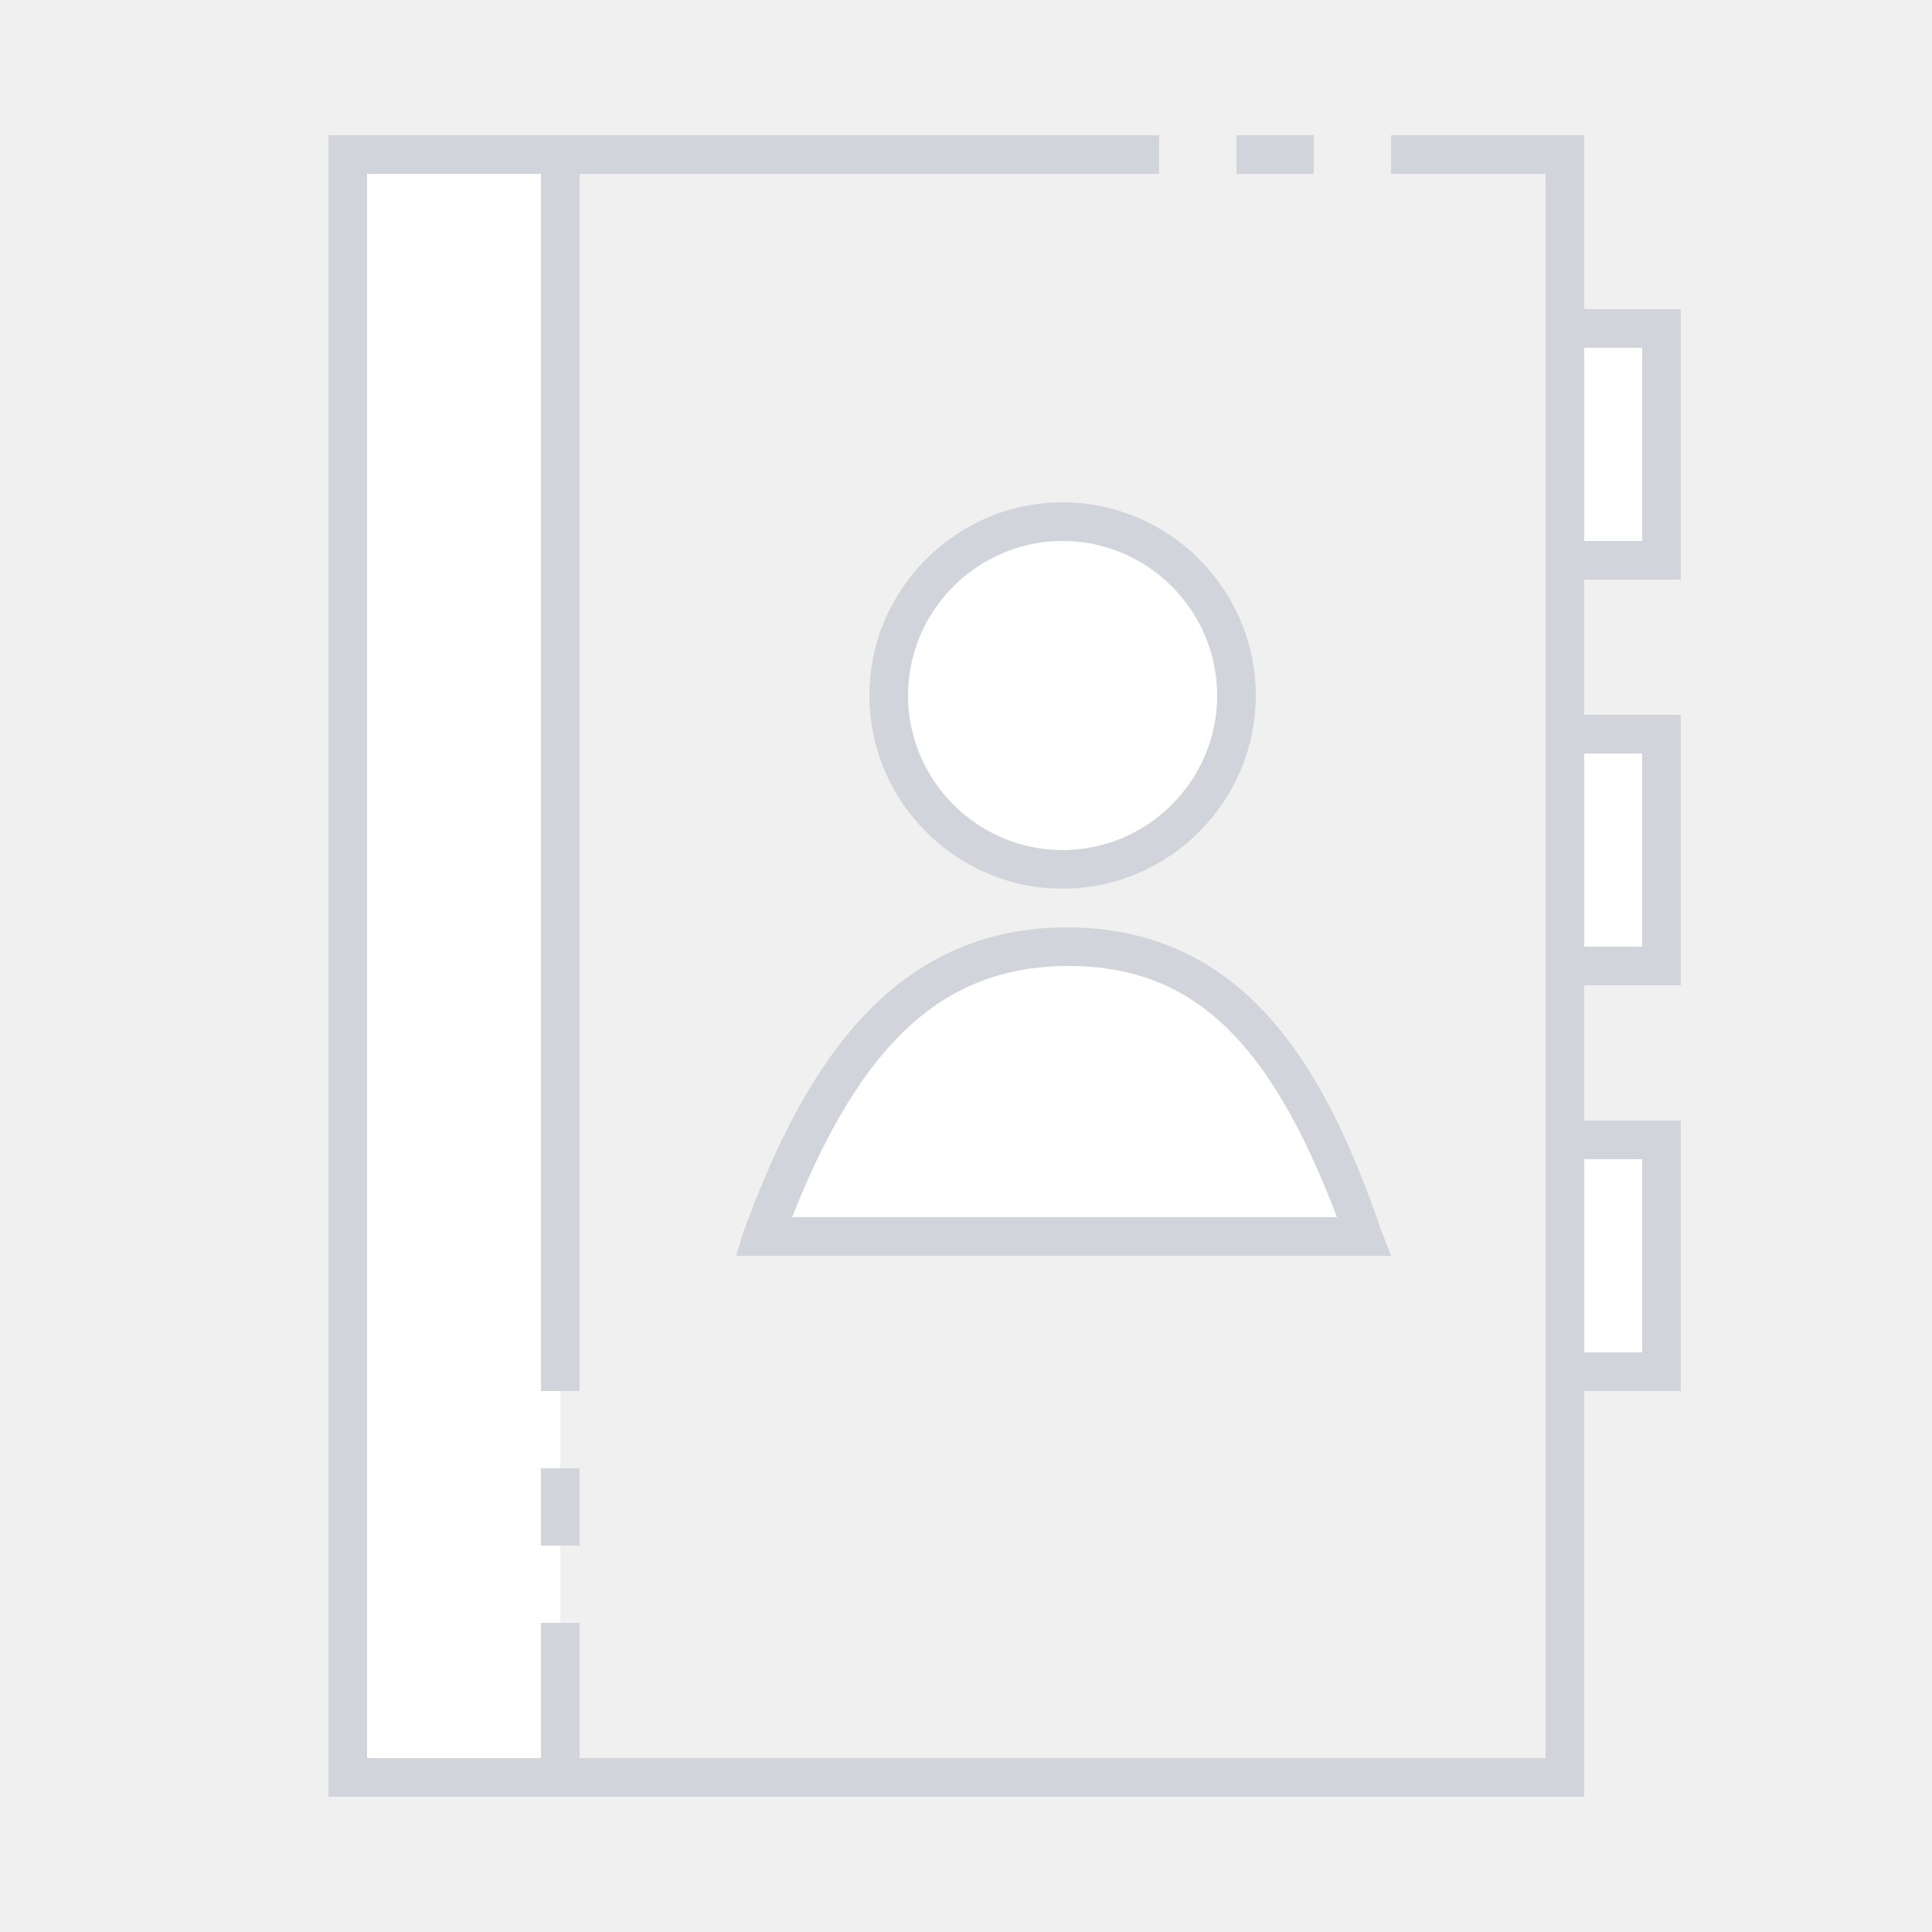
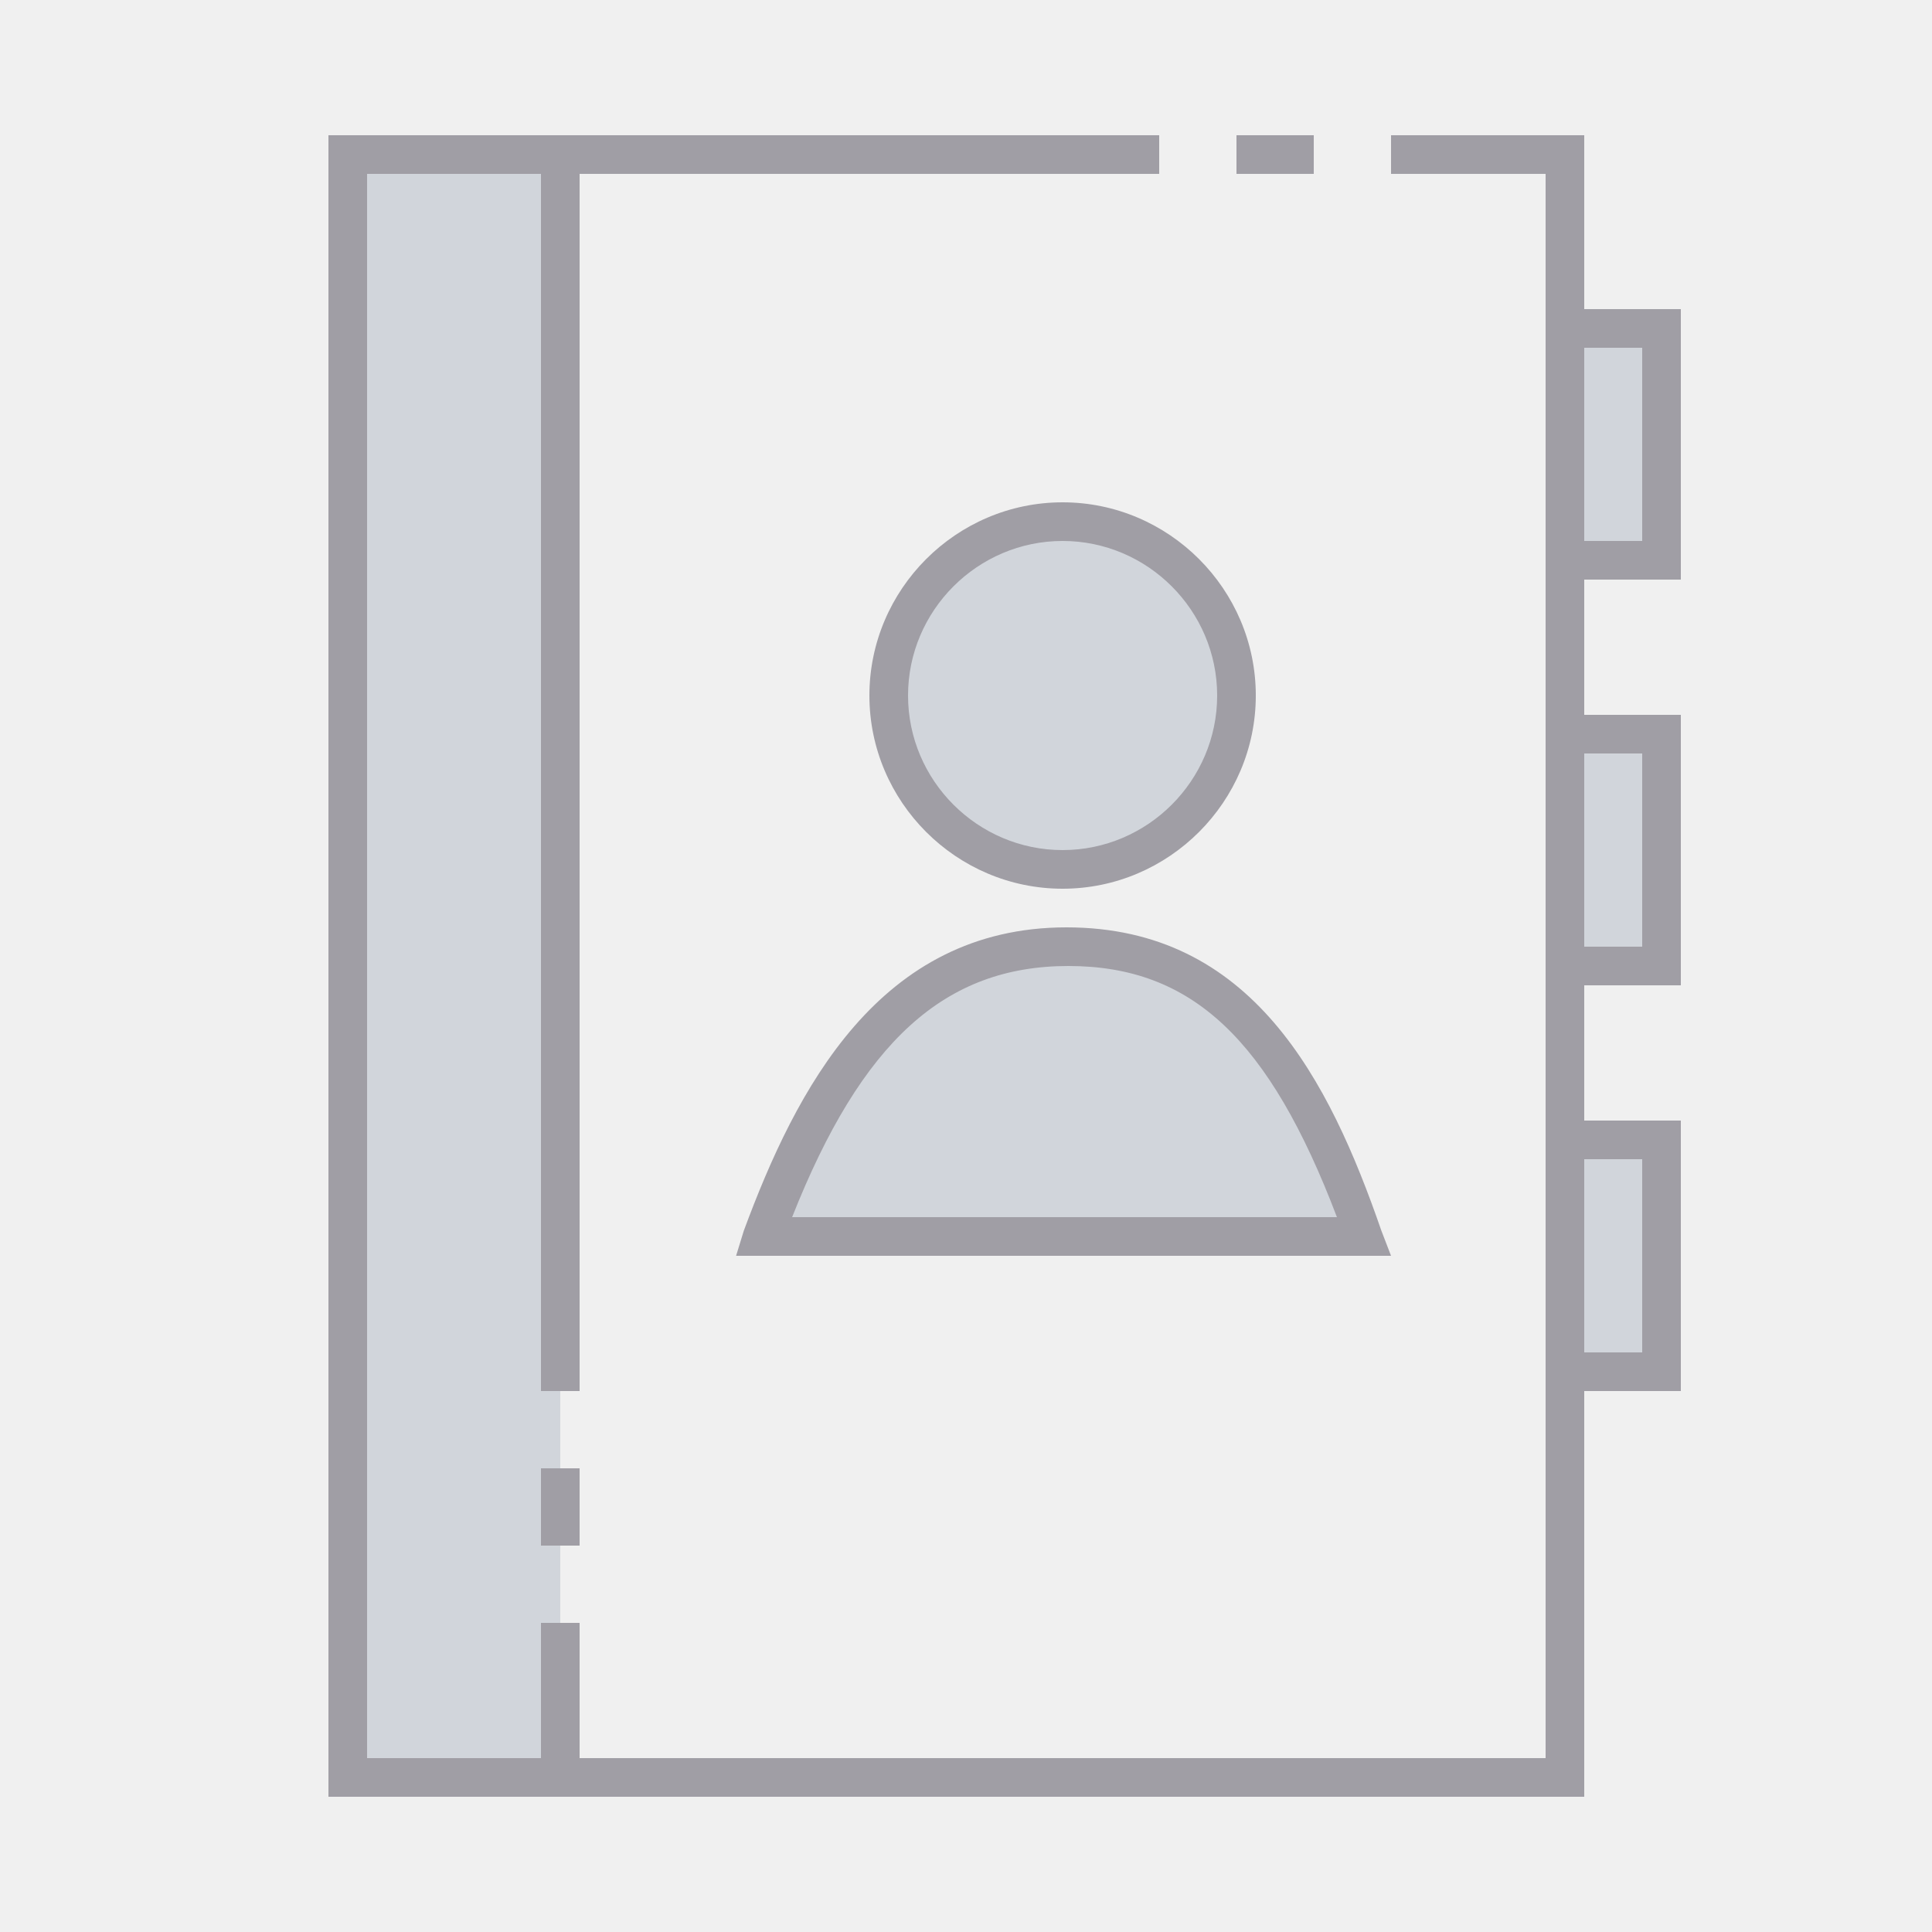
<svg xmlns="http://www.w3.org/2000/svg" version="1.1" id="Group_9058" x="0px" y="0px" viewBox="0 0 100 100" style="enable-background:new 0 0 100 100;" xml:space="preserve">
  <style type="text/css">
- 	.st0{fill:#FFFFFF;}
- 	.st1{fill:#D1D5DB;}
+ 	.st0{fill:#D1D5DB;}
+ 	.st1{fill:#A09EA5;}
	.st2{fill:none;}
</style>
  <g id="Group_9057">
    <g id="Group_9055">
      <path id="Rectangle_4710" class="st0" d="M18,8h11v84H18V8z" />
      <path id="Rectangle_4711" class="st0" d="M81,17h5v12h-5V17z" />
      <path id="Rectangle_4712" class="st0" d="M81,38h5v12h-5V38z" />
      <path id="Rectangle_4713" class="st0" d="M81,59h5v12h-5V59z" />
      <circle id="Ellipse_642" class="st0" cx="55" cy="36" r="9" />
      <path id="Path_19002" class="st0" d="M70.6,64c-3.1-8.8-7.1-15-15.3-15s-12.5,6.2-15.8,15H70.6z" />
    </g>
    <g id="Group_9056">
      <path id="Rectangle_4714" class="st1" d="M64,7h4v2h-4V7z" />
      <path id="Rectangle_4715" class="st1" d="M28,76h2v4h-2V76z" />
      <path id="Path_19003" class="st1" d="M87,30V16h-5V7H72v2h8v82H30v-7h-2v7h-9V9h9v63h2V9h30V7H17v86h65V72h5V58h-5v-7h5V37h-5v-7    H87z M82,18h3v10h-3V18z M85,60v10h-3V60H85z M85,39v10h-3V39H85z" />
-       <path id="Path_19004" class="st1" d="M45,36c0,5.5,4.5,10,10,10s10-4.5,10-10s-4.5-10-10-10S45,30.5,45,36z M63,36    c0,4.4-3.6,8-8,8s-8-3.6-8-8s3.6-8,8-8S63,31.6,63,36z" />
-       <path id="Path_19005" class="st1" d="M55.2,48c-9.7,0-14,8.4-16.7,15.7L38.1,65H72l-0.5-1.3C68.8,55.9,64.8,48,55.2,48z M41,63    c3.6-9.1,7.9-13,14.3-13s10.4,3.8,13.9,13H41z" />
+       <path id="Path_19004" class="st1" d="M45,36c0,5.5,4.5,10,10,10s10-4.5,10-10s-4.5-10-10-10C49.5,26,45,30.5,45,36z M63,36    c0,4.4-3.6,8-8,8s-8-3.6-8-8s3.6-8,8-8C59.4,28,63,31.6,63,36z" />
+       <path id="Path_19005" class="st1" d="M55.2,48c-9.7,0-14,8.4-16.7,15.7L38.1,65H72l-0.5-1.3C68.8,55.9,64.8,48,55.2,48z M41,63    c3.6-9.1,7.9-13,14.3-13c6.4,0,10.4,3.8,13.9,13H41z" />
    </g>
  </g>
  <path id="Rectangle_4716" class="st2" d="M0,0h100v100H0V0z" />
</svg>
